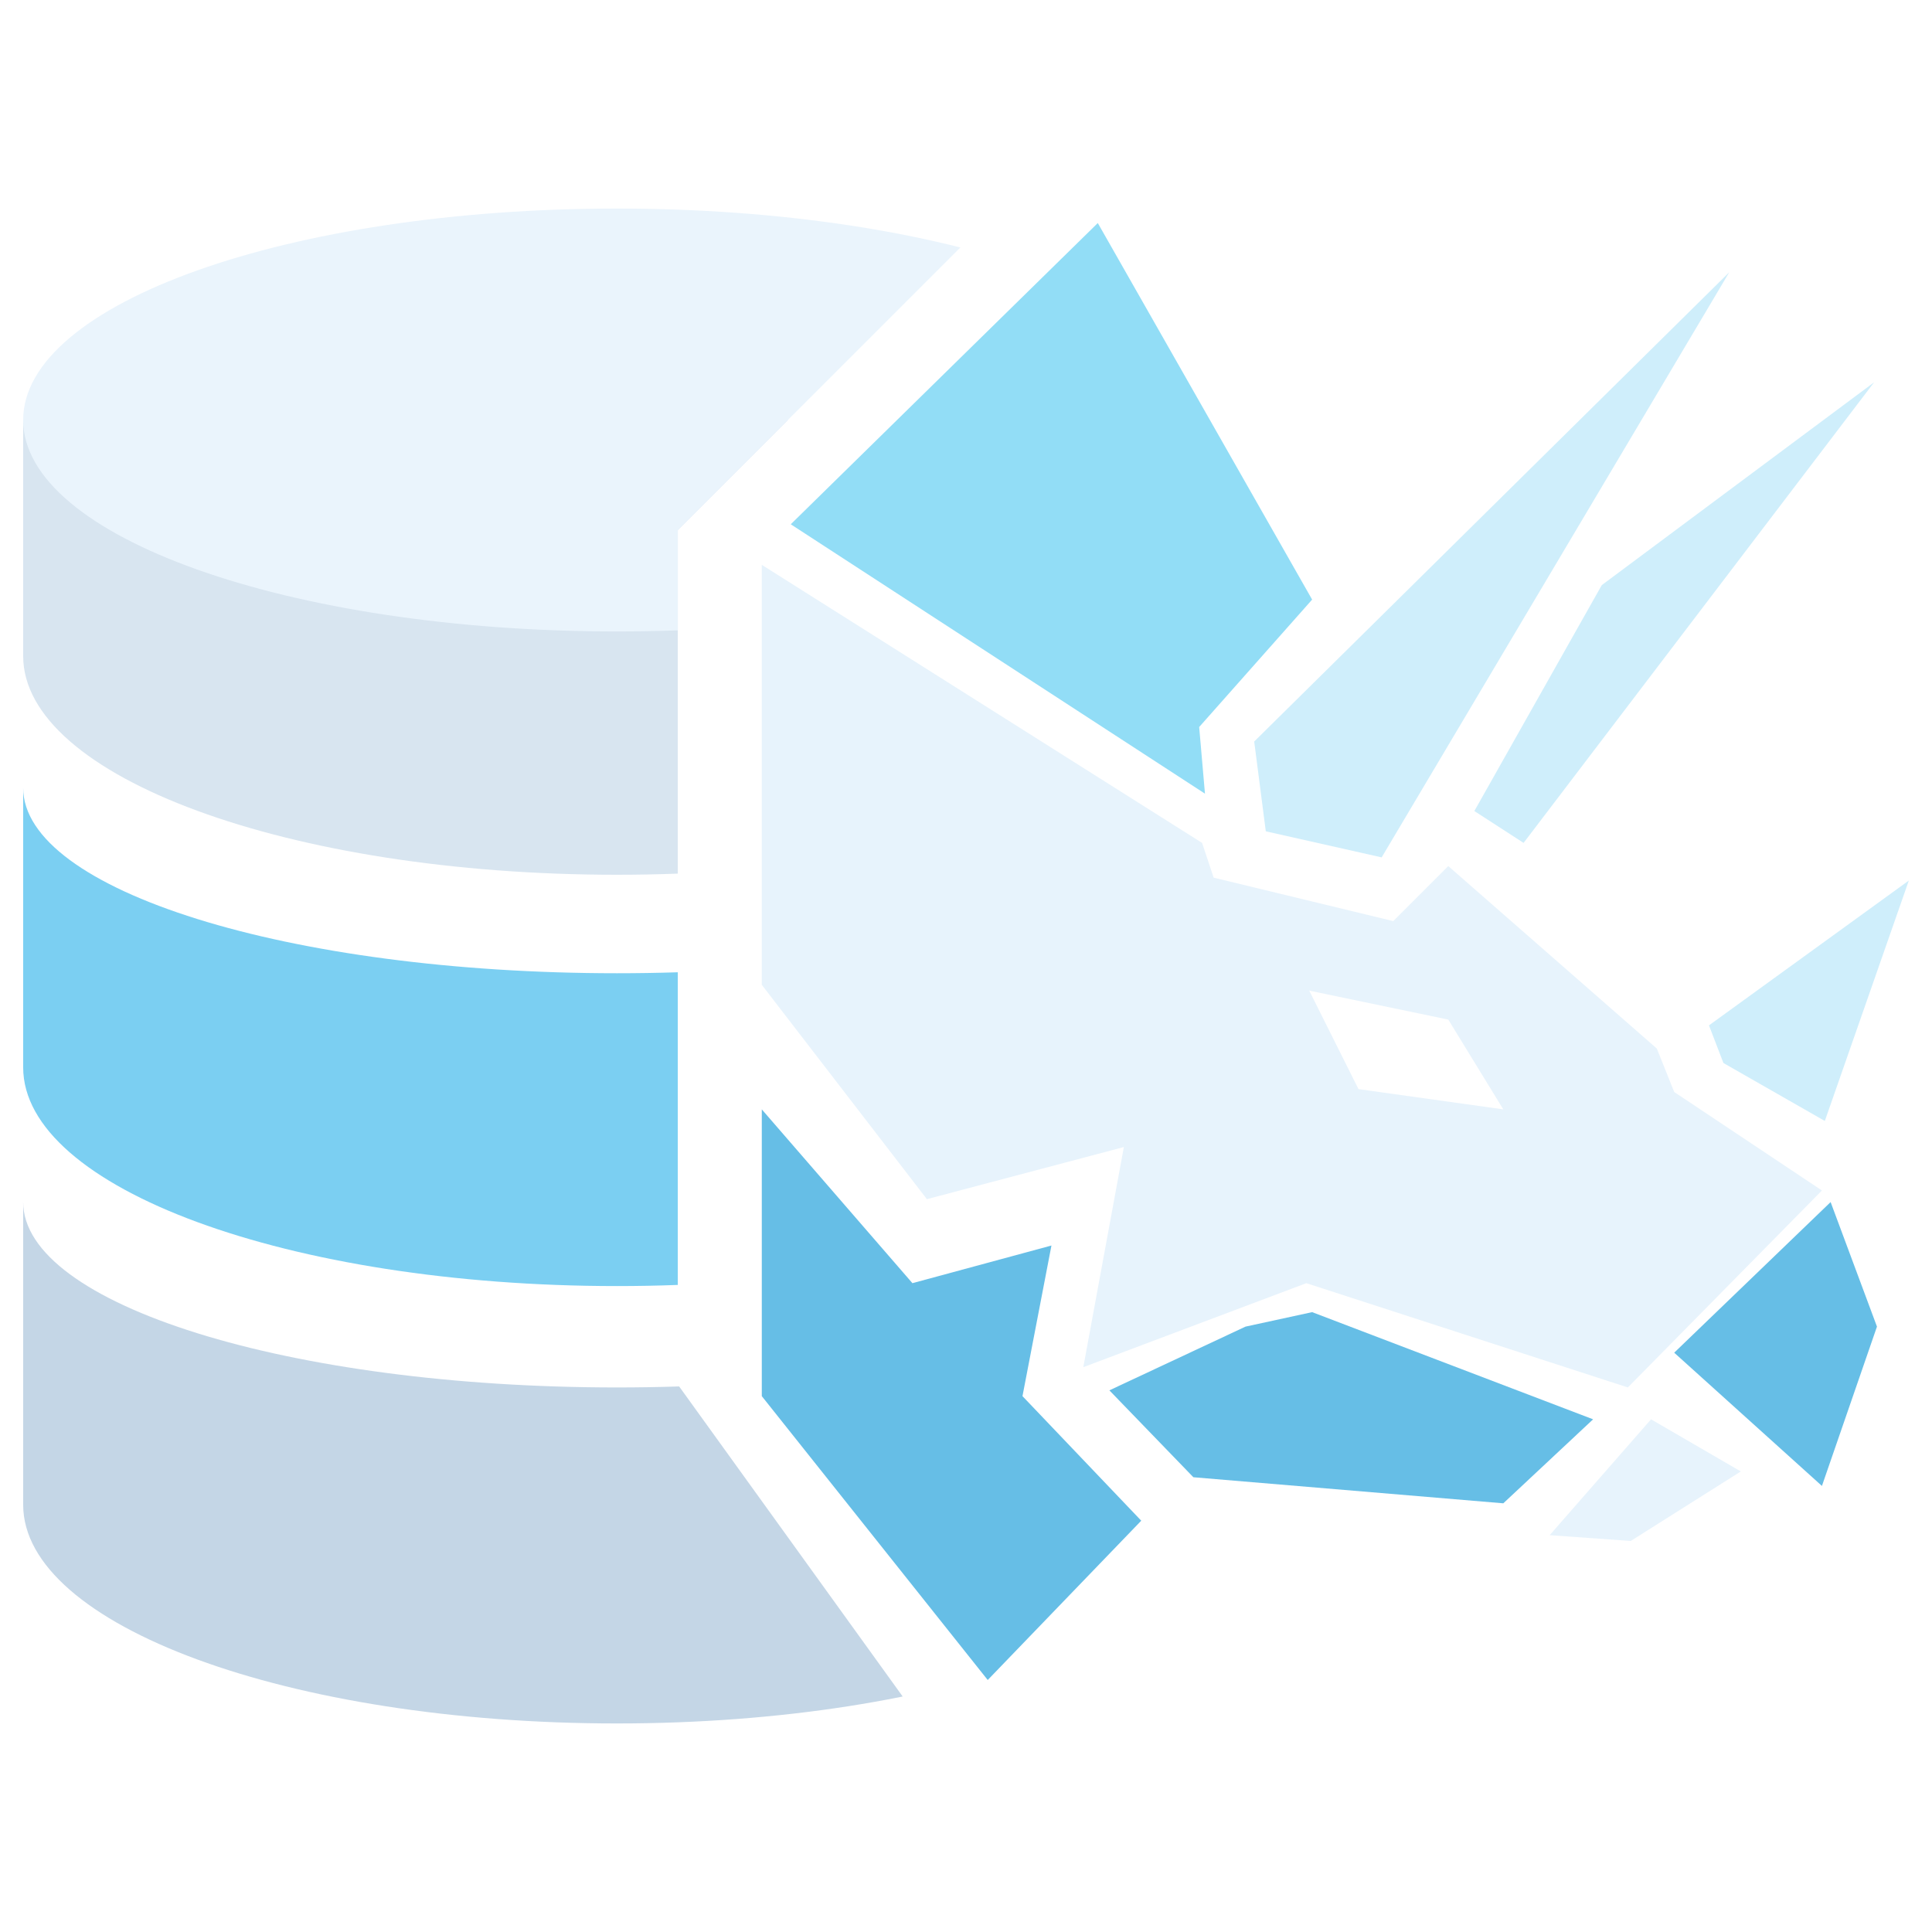
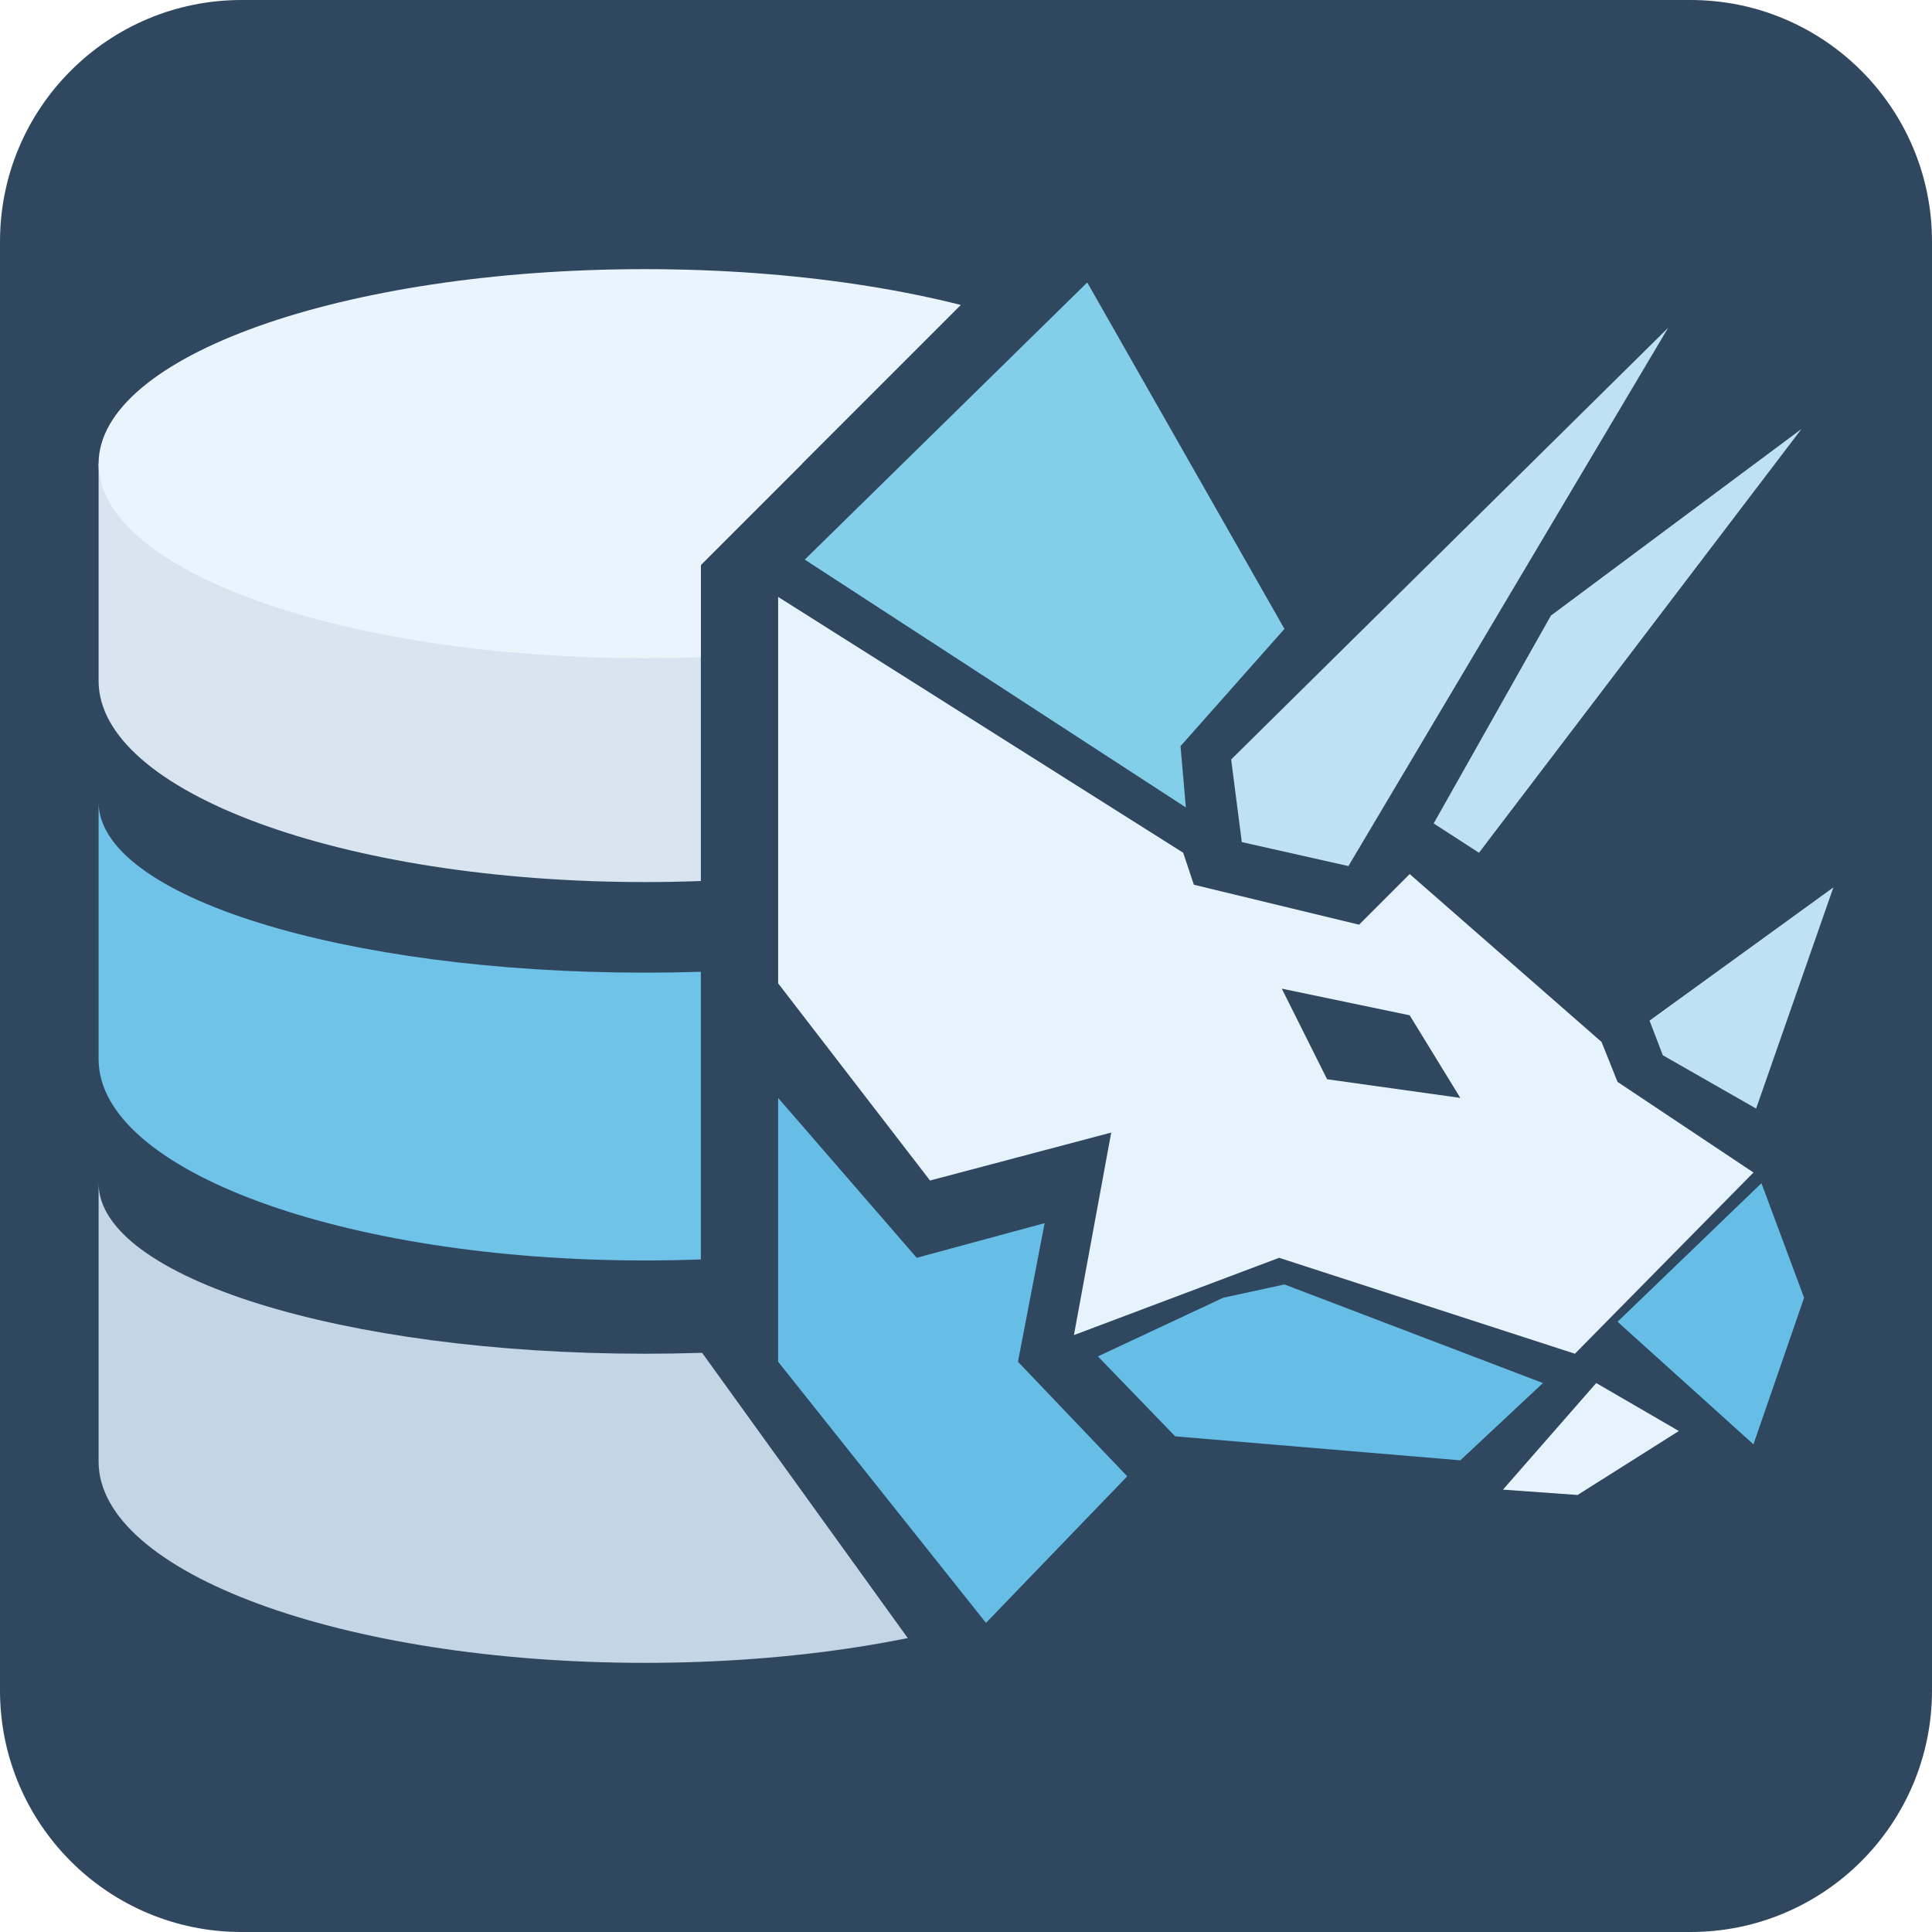
<svg xmlns="http://www.w3.org/2000/svg" width="512" height="512" viewBox="0 0 512 512">
  <defs>
    <clipPath id="dbsaur-cut">
      <path d="M200,200 H816 L526,490 V785 L681,1000 H200 Z" />
    </clipPath>
  </defs>
-   <g transform="matrix(0.767616 0 0 0.767616 -224.144 -235.658)">
+   <rect width="512" height="512" rx="64" fill="#30485f" />
+   <g transform="translate(20.48 20.48) scale(0.92) matrix(0.767616 0 0 0.767616 -224.144 -235.658)">
    <g clip-path="url(#dbsaur-cut)">
      <path d="M300,452 V533.5 A205,75.5 0 0 0 710,533.5 V452 Z" fill="#d8e5f0" />
      <ellipse cx="505" cy="452" rx="205" ry="73" fill="#eaf4fc" />
-       <path d="M300,579 A205,64 0 0 0 710,579 V675.5 A205,75.5 0 0 1 300,675.5 Z" fill="#7bcff2" />
+       <path d="M300,579 A205,64 0 0 0 710,579 V675.5 A205,75.5 0 0 1 300,675.5 Z" fill="#6fc2e8" />
      <path d="M300,722 A205,64 0 0 0 710,722 V826.5 A205,75.5 0 0 1 300,826.5 Z" fill="#c4d6e6" />
    </g>
-     <path d="M671,384 L565,488 L708,581 L706,558 L745,514 Z" fill="#92ddf6" />
-     <path d="M889,401 L725,563 L729,594 L769,603 Z" fill="#cfeefb" />
-     <path d="M939,439 L845,509 L801,587 L818,598 Z" fill="#cfeefb" />
-     <path d="M951,611 L882,661 L887,674 L922,694 Z" fill="#cfeefb" />
+     <path d="M671,384 L565,488 L708,581 L706,558 L745,514 Z" fill="#83cfea" />
+     <path d="M889,401 L725,563 L729,594 L769,603 Z" fill="#bfe2f2" />
+     <path d="M939,439 L845,509 L801,587 L818,598 Z" fill="#bfe2f2" />
+     <path d="M951,611 L882,661 L887,674 L922,694 Z" fill="#bfe2f2" />
    <path d="M555,690 L555,789 L633,887 L686,832 L645,789 L655,737 L607,750 Z" fill="#66bee6" />
    <path d="M675,787 L704,817 L811,826 L842,797 L745,760 L722,765 Z" fill="#66bee6" />
    <path d="M924,722 L870,774 L921,820 L940,765 Z" fill="#66bee6" />
    <path d="M893,815 L862,797 L827,837 L855,839 Z" fill="#e7f3fc" />
    <path d="M555,502 L555,647 L612,721 L680,703 L666,779 L743,750 L854,786 L921,718 L870,684 L864,669 L792,606 L773,625 L711,610 L707,598 Z M744,649 L792,659 L811,690 L761,683 Z" fill="#e7f3fc" fill-rule="evenodd" />
  </g>
</svg>
